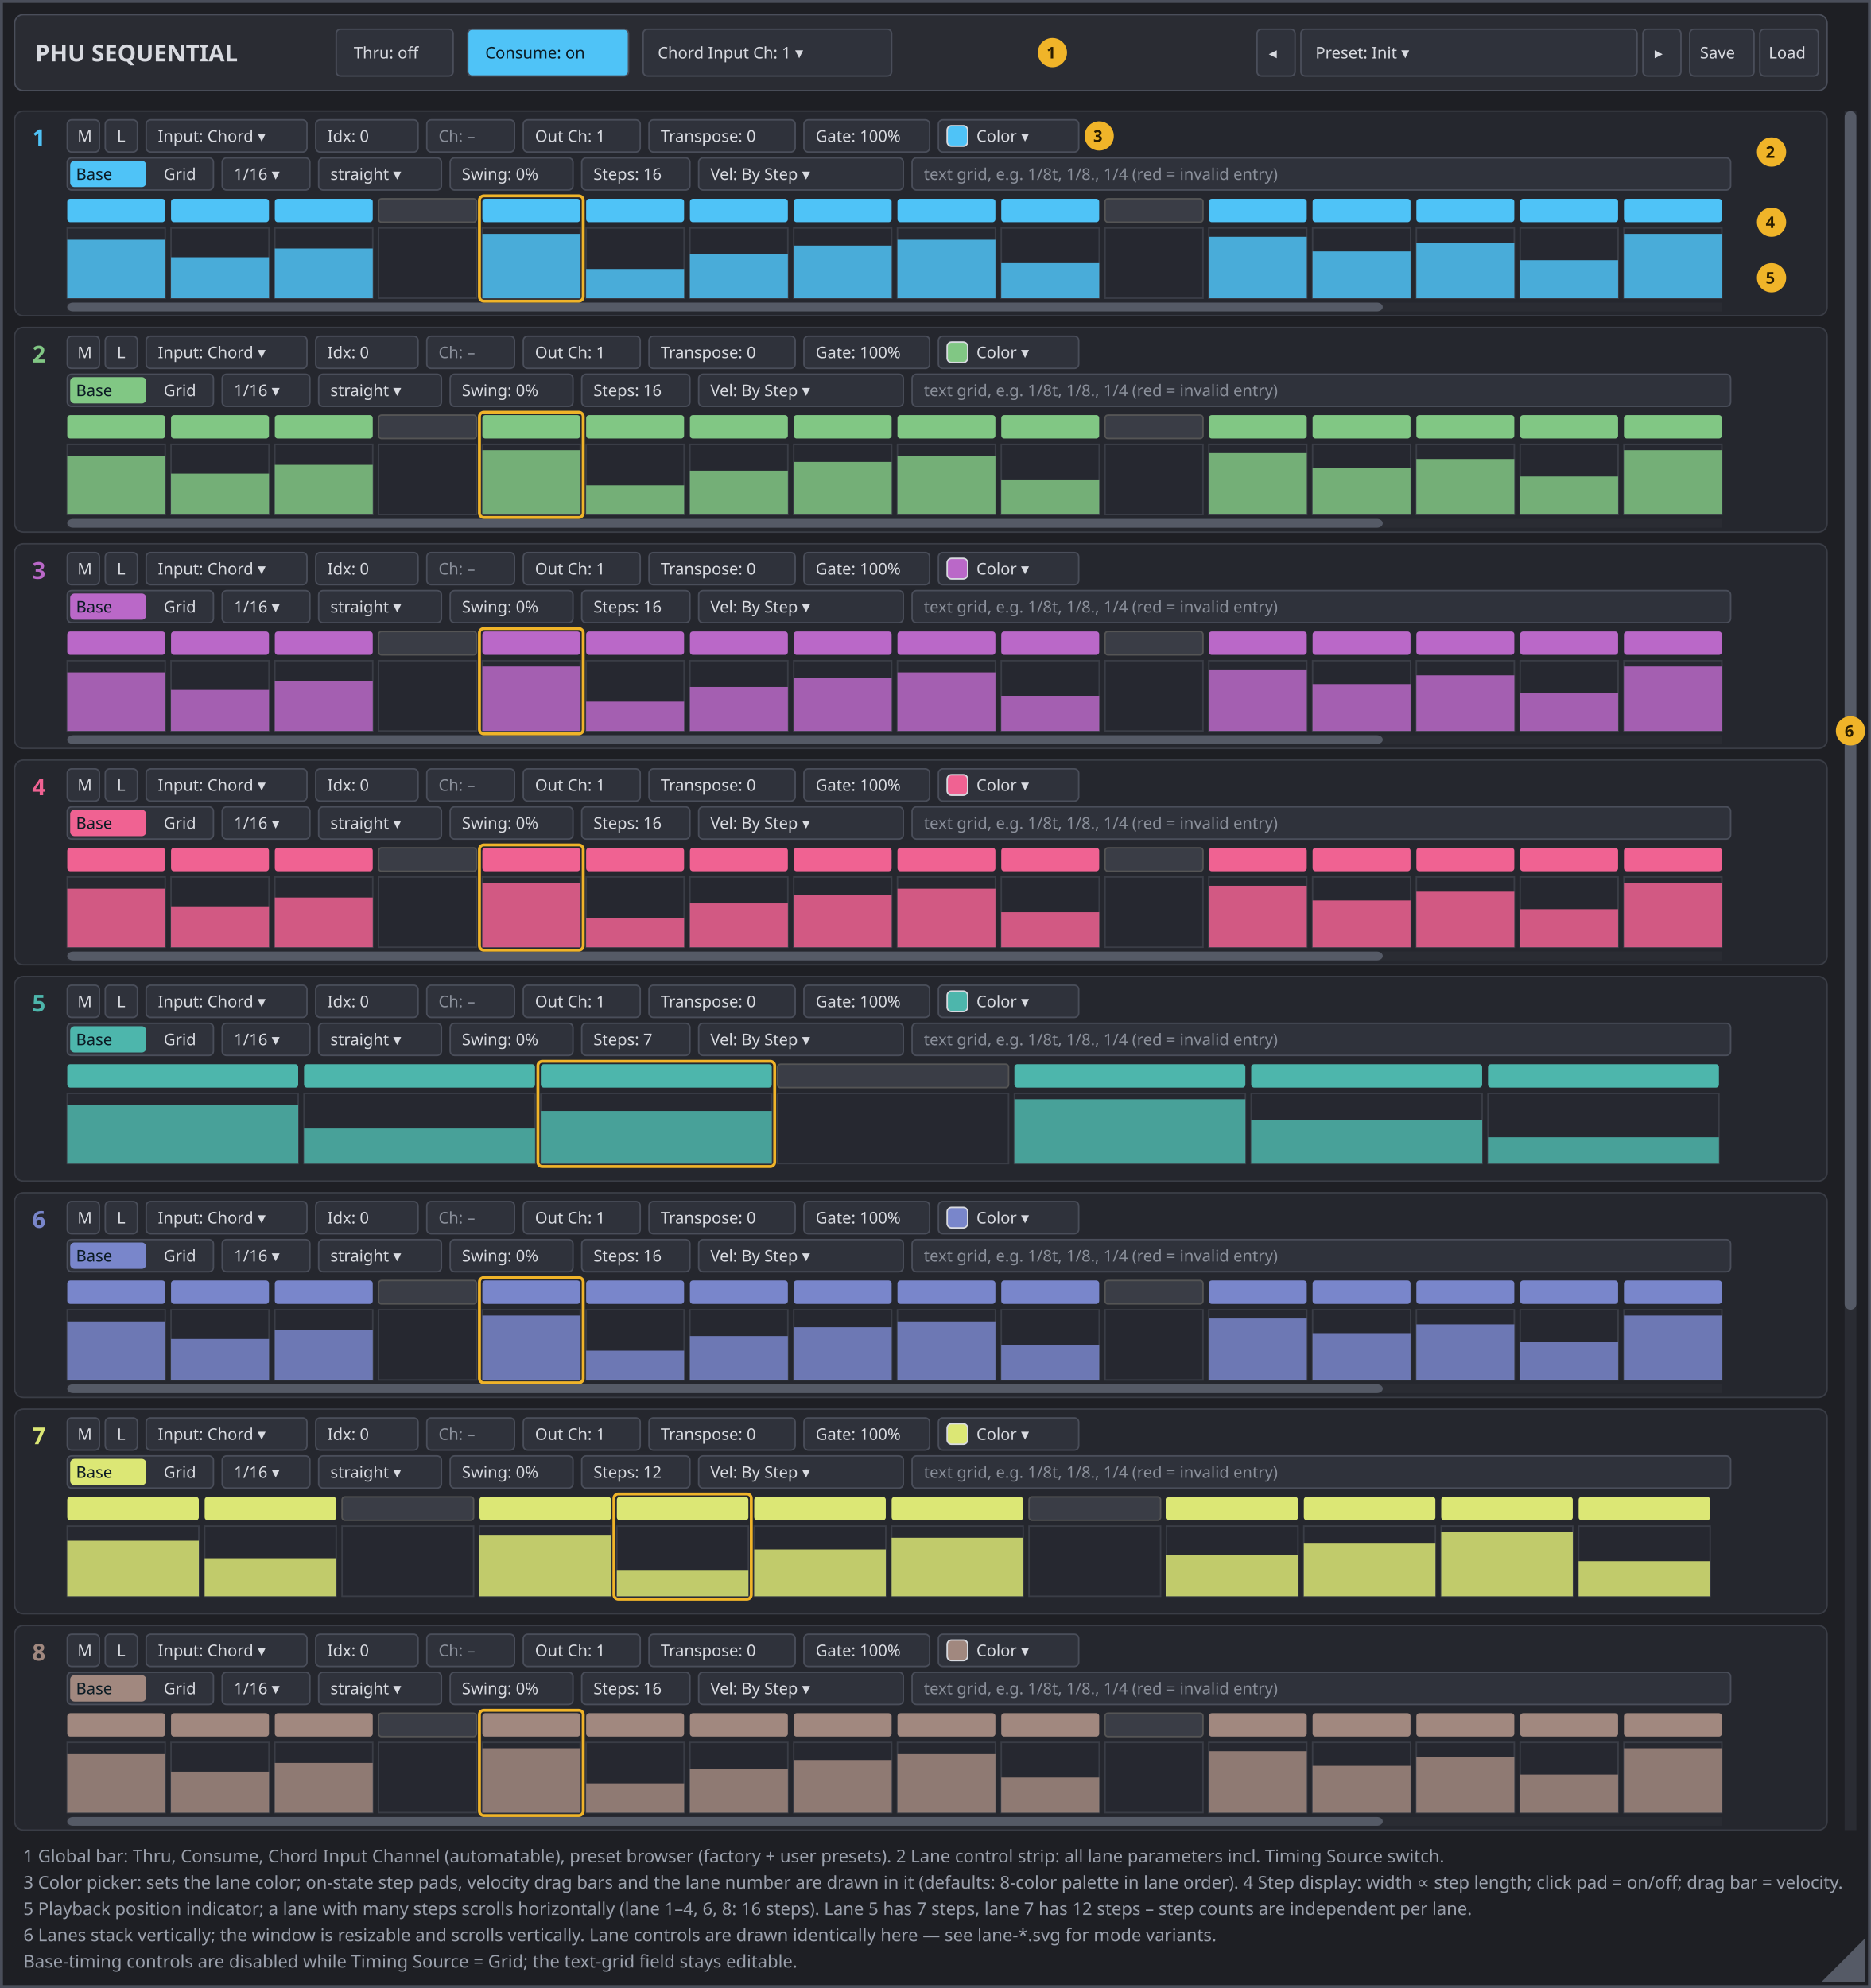
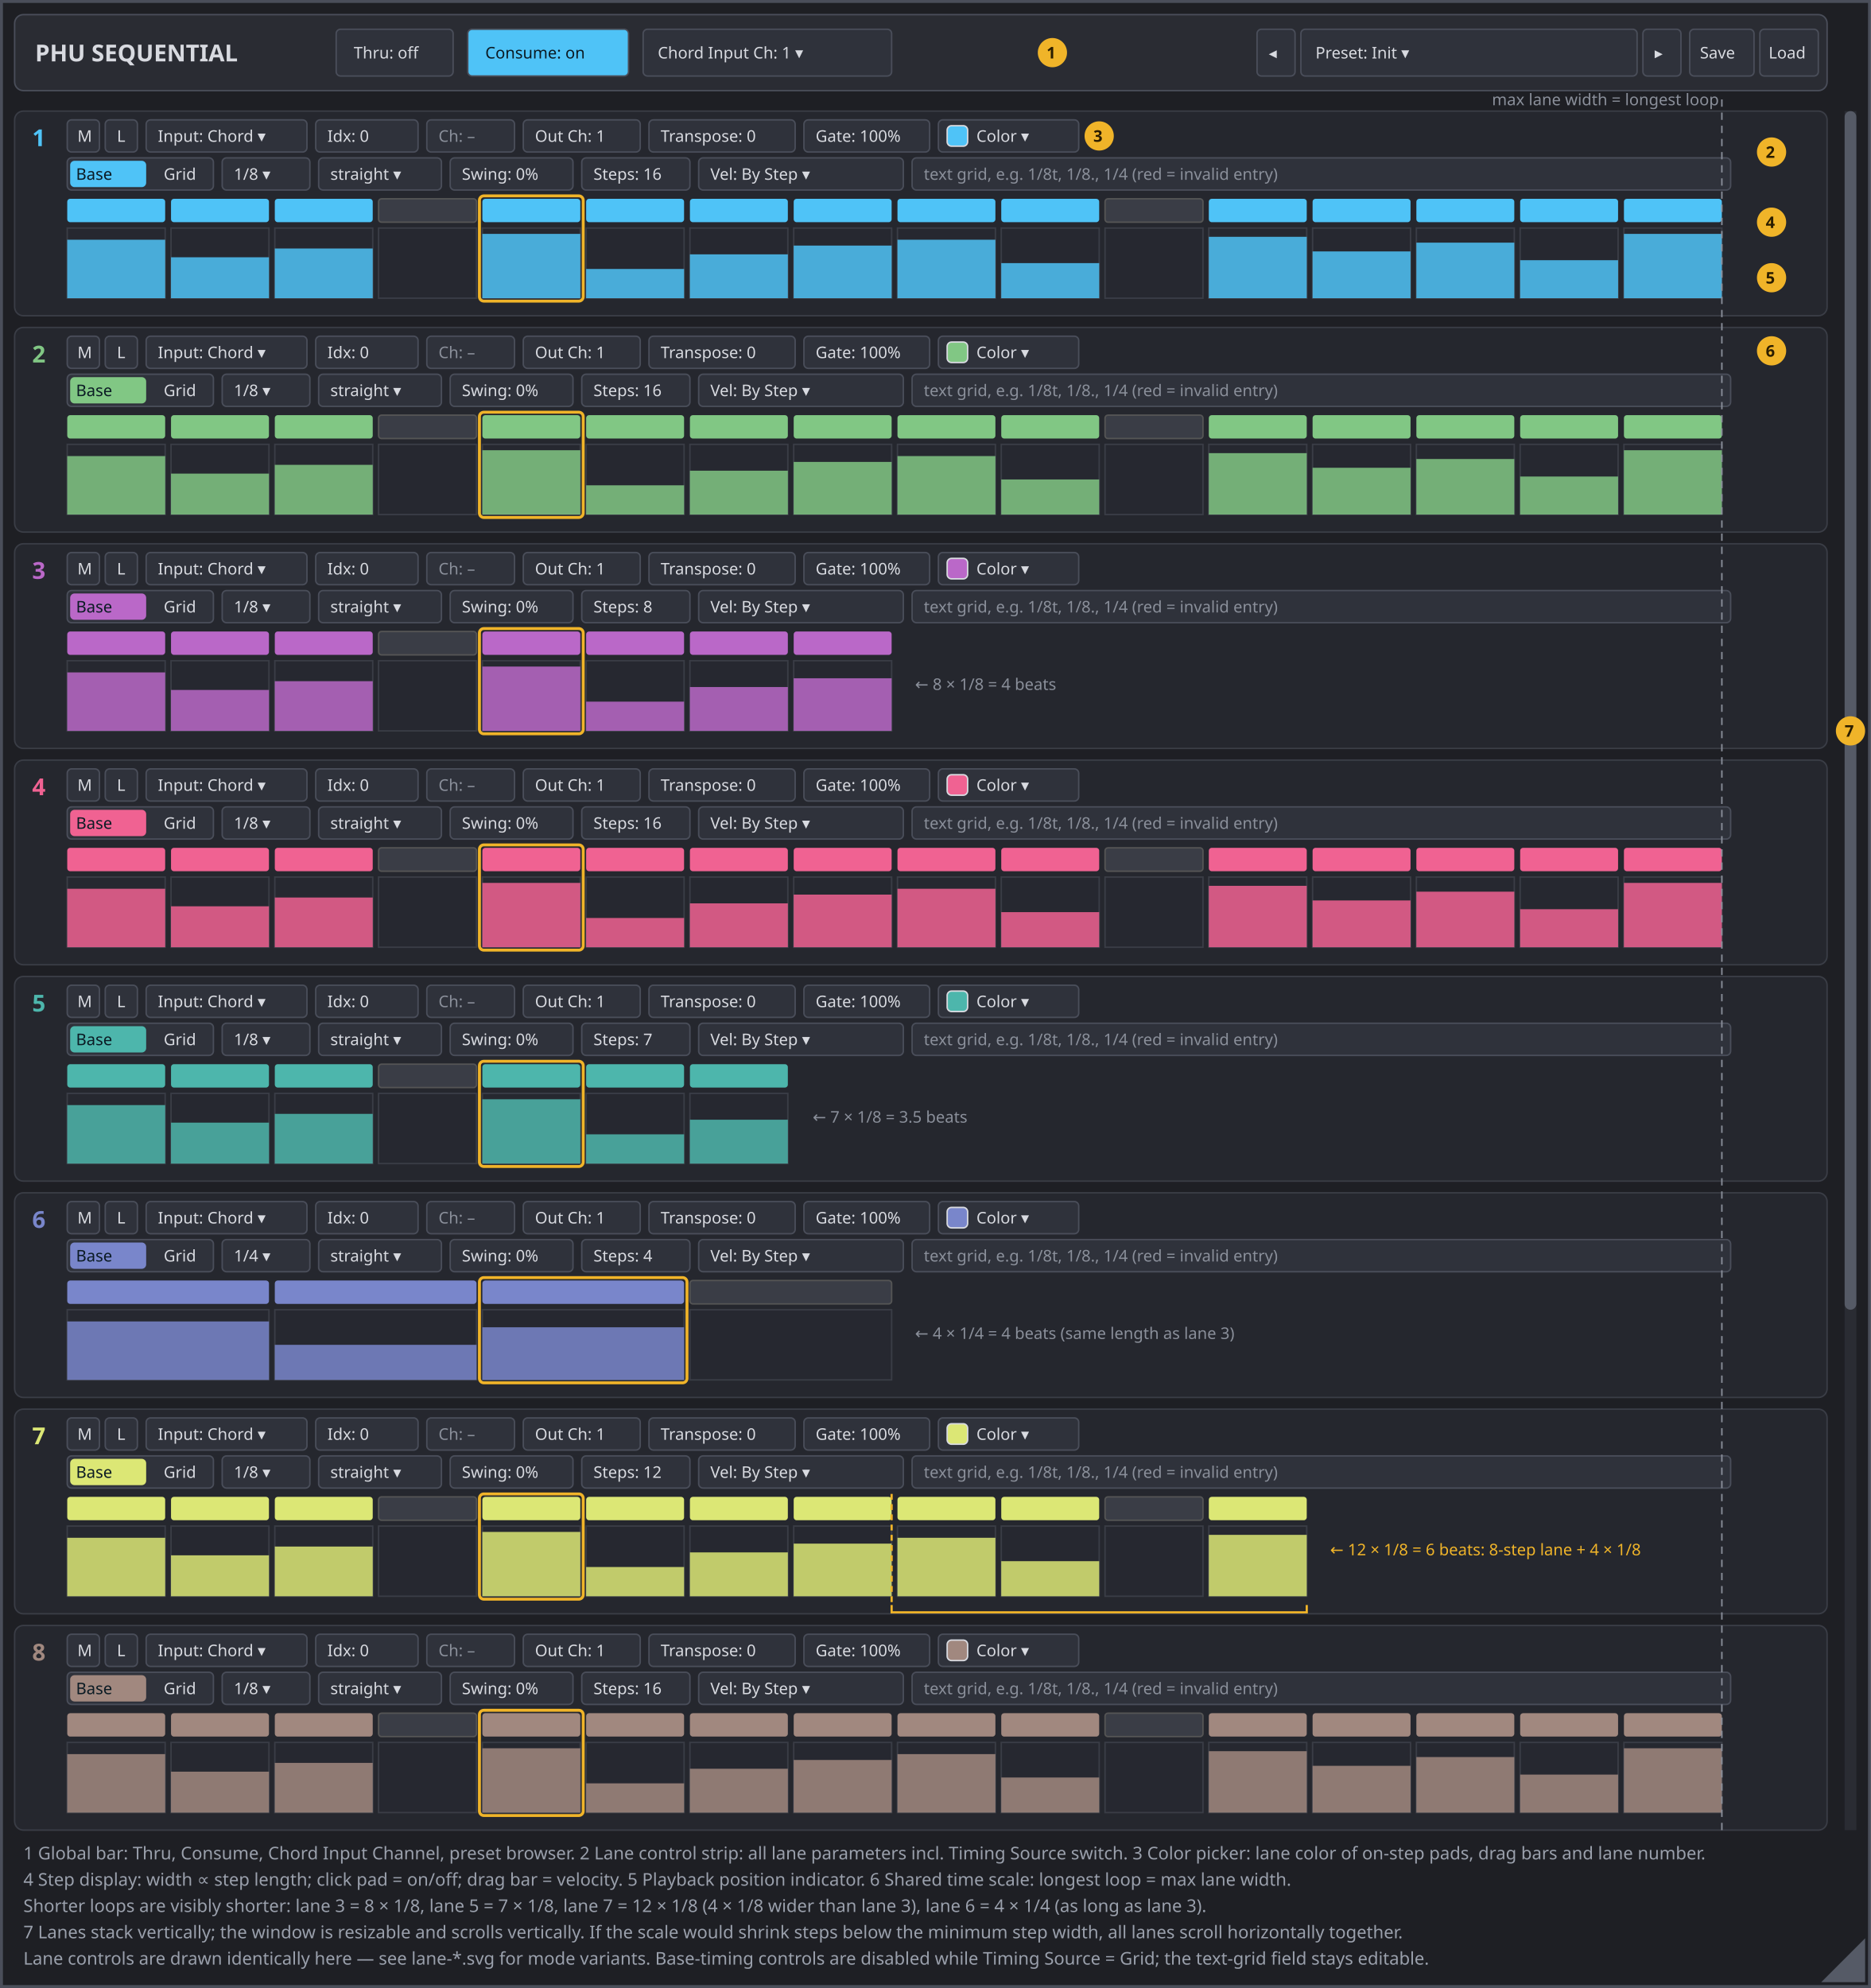
<svg xmlns="http://www.w3.org/2000/svg" width="1280" height="1360" viewBox="0 0 1280 1360" font-family="sans-serif">
  <style>
    .win{fill:#1e1f24;stroke:#4a4e5a;stroke-width:2} .gbar{fill:#2a2c33;stroke:#4a4e5a;rx:6}
    .lane{fill:#25272e;stroke:#3a3d46;rx:6}
    .ctl{fill:#2f323b;stroke:#4a4e5a;rx:3} .t{fill:#d8dae0;font-size:11px} .dim{fill:#8a8f9a;font-size:11px}
    .h{fill:#d8dae0;font-size:16px;font-weight:bold} .hl{fill:currentColor;font-size:16px;font-weight:bold}
    .on{fill:currentColor;rx:2} .off{fill:#3a3d46;stroke:#555;rx:2}
    .trk{fill:#262830;stroke:#3a3d46} .bar{fill:currentColor;opacity:.85}
    .seg{fill:currentColor;rx:3} .swatch{fill:currentColor;stroke:#d8dae0;rx:3}
    .sb{fill:#2a2c33} .thumb{fill:#555a66;rx:4}
    .mk{fill:#f0b429} .mkt{fill:#2a1d00;font-size:11px;font-weight:bold}
    .pos{fill:none;stroke:#f0b429;stroke-width:2;rx:3}
    .cap{fill:#9aa0ac;font-size:12px}
+     .max{stroke:#8a8f9a;stroke-width:1;stroke-dasharray:5 4}
+     .ann{stroke:#f0b429;stroke-width:1.5;stroke-dasharray:4 3;fill:none} .annt{fill:#f0b429;font-size:11px}
+     .len{fill:#8a8f9a;font-size:11px}
  </style>
  <defs>
    <g id="strip">
      <rect class="ctl" x="36" y="6" width="22" height="22" />
      <text class="t" x="43" y="21">M</text>
      <rect class="ctl" x="62" y="6" width="22" height="22" />
      <text class="t" x="70" y="21">L</text>
      <rect class="ctl" x="90" y="6" width="110" height="22" />
      <text class="t" x="98" y="21">Input: Chord ▾</text>
      <rect class="ctl" x="206" y="6" width="70" height="22" />
      <text class="t" x="214" y="21">Idx: 0</text>
      <rect class="ctl" x="282" y="6" width="60" height="22" />
      <text class="dim" x="290" y="21">Ch: –</text>
      <rect class="ctl" x="348" y="6" width="80" height="22" />
      <text class="t" x="356" y="21">Out Ch: 1</text>
      <rect class="ctl" x="434" y="6" width="100" height="22" />
      <text class="t" x="442" y="21">Transpose: 0</text>
      <rect class="ctl" x="540" y="6" width="86" height="22" />
      <text class="t" x="548" y="21">Gate: 100%</text>
      <rect class="ctl" x="632" y="6" width="96" height="22" />
      <rect class="swatch" x="638" y="10" width="14" height="14" />
      <text class="t" x="658" y="21">Color ▾</text>
      <rect class="ctl" x="36" y="32" width="100" height="22" />
      <rect class="seg" x="38" y="34" width="52" height="18" />
      <text class="t" x="42" y="47" style="fill:#0b1b24">Base</text>
      <text class="t" x="102" y="47">Grid</text>
-       <rect class="ctl" x="142" y="32" width="60" height="22" />
-       <text class="t" x="150" y="47">1/16 ▾</text>
      <rect class="ctl" x="208" y="32" width="84" height="22" />
      <text class="t" x="216" y="47">straight ▾</text>
      <rect class="ctl" x="298" y="32" width="84" height="22" />
      <text class="t" x="306" y="47">Swing: 0%</text>
      <rect class="ctl" x="468" y="32" width="140" height="22" />
      <text class="t" x="476" y="47">Vel: By Step ▾</text>
      <rect class="ctl" x="614" y="32" width="560" height="22" />
      <text class="dim" x="622" y="47">text grid, e.g. 1/8t, 1/8., 1/4  (red = invalid entry)</text>
    </g>
-     <g id="steps16">
+     <g id="stepsA">
      <rect class="on" x="36" y="60" width="67" height="16" />
      <rect class="trk" x="36" y="80" width="67" height="48" />
      <rect class="bar" x="36" y="88" width="67" height="40" />
      <rect class="on" x="107" y="60" width="67" height="16" />
      <rect class="trk" x="107" y="80" width="67" height="48" />
      <rect class="bar" x="107" y="100" width="67" height="28" />
      <rect class="on" x="178" y="60" width="67" height="16" />
      <rect class="trk" x="178" y="80" width="67" height="48" />
      <rect class="bar" x="178" y="94" width="67" height="34" />
      <rect class="off" x="249" y="60" width="67" height="16" />
      <rect class="trk" x="249" y="80" width="67" height="48" />
      <rect class="on" x="320" y="60" width="67" height="16" />
      <rect class="trk" x="320" y="80" width="67" height="48" />
      <rect class="bar" x="320" y="84" width="67" height="44" />
      <rect class="on" x="391" y="60" width="67" height="16" />
      <rect class="trk" x="391" y="80" width="67" height="48" />
      <rect class="bar" x="391" y="108" width="67" height="20" />
      <rect class="on" x="462" y="60" width="67" height="16" />
      <rect class="trk" x="462" y="80" width="67" height="48" />
      <rect class="bar" x="462" y="98" width="67" height="30" />
+     </g>
+     <g id="stepsB">
      <rect class="on" x="533" y="60" width="67" height="16" />
      <rect class="trk" x="533" y="80" width="67" height="48" />
      <rect class="bar" x="533" y="92" width="67" height="36" />
+     </g>
+     <g id="stepsC">
      <rect class="on" x="604" y="60" width="67" height="16" />
      <rect class="trk" x="604" y="80" width="67" height="48" />
      <rect class="bar" x="604" y="88" width="67" height="40" />
      <rect class="on" x="675" y="60" width="67" height="16" />
      <rect class="trk" x="675" y="80" width="67" height="48" />
      <rect class="bar" x="675" y="104" width="67" height="24" />
      <rect class="off" x="746" y="60" width="67" height="16" />
      <rect class="trk" x="746" y="80" width="67" height="48" />
      <rect class="on" x="817" y="60" width="67" height="16" />
      <rect class="trk" x="817" y="80" width="67" height="48" />
      <rect class="bar" x="817" y="86" width="67" height="42" />
+     </g>
+     <g id="stepsD">
      <rect class="on" x="888" y="60" width="67" height="16" />
      <rect class="trk" x="888" y="80" width="67" height="48" />
      <rect class="bar" x="888" y="96" width="67" height="32" />
      <rect class="on" x="959" y="60" width="67" height="16" />
      <rect class="trk" x="959" y="80" width="67" height="48" />
      <rect class="bar" x="959" y="90" width="67" height="38" />
      <rect class="on" x="1030" y="60" width="67" height="16" />
      <rect class="trk" x="1030" y="80" width="67" height="48" />
      <rect class="bar" x="1030" y="102" width="67" height="26" />
      <rect class="on" x="1101" y="60" width="67" height="16" />
      <rect class="trk" x="1101" y="80" width="67" height="48" />
      <rect class="bar" x="1101" y="84" width="67" height="44" />
-       <rect class="sb" x="36" y="131" width="1132" height="6" />
-       <rect class="thumb" x="36" y="131" width="900" height="6" />
-       <rect class="pos" x="318" y="58" width="71" height="72" />
-     </g>
-     <g id="steps12">
-       <rect class="on" x="36" y="60" width="90" height="16" />
-       <rect class="trk" x="36" y="80" width="90" height="48" />
-       <rect class="bar" x="36" y="90" width="90" height="38" />
-       <rect class="on" x="130" y="60" width="90" height="16" />
-       <rect class="trk" x="130" y="80" width="90" height="48" />
-       <rect class="bar" x="130" y="102" width="90" height="26" />
-       <rect class="off" x="224" y="60" width="90" height="16" />
-       <rect class="trk" x="224" y="80" width="90" height="48" />
-       <rect class="on" x="318" y="60" width="90" height="16" />
-       <rect class="trk" x="318" y="80" width="90" height="48" />
-       <rect class="bar" x="318" y="86" width="90" height="42" />
-       <rect class="on" x="412" y="60" width="90" height="16" />
-       <rect class="trk" x="412" y="80" width="90" height="48" />
-       <rect class="bar" x="412" y="110" width="90" height="18" />
-       <rect class="on" x="506" y="60" width="90" height="16" />
-       <rect class="trk" x="506" y="80" width="90" height="48" />
-       <rect class="bar" x="506" y="96" width="90" height="32" />
-       <rect class="on" x="600" y="60" width="90" height="16" />
-       <rect class="trk" x="600" y="80" width="90" height="48" />
-       <rect class="bar" x="600" y="88" width="90" height="40" />
-       <rect class="off" x="694" y="60" width="90" height="16" />
-       <rect class="trk" x="694" y="80" width="90" height="48" />
-       <rect class="on" x="788" y="60" width="90" height="16" />
-       <rect class="trk" x="788" y="80" width="90" height="48" />
-       <rect class="bar" x="788" y="100" width="90" height="28" />
-       <rect class="on" x="882" y="60" width="90" height="16" />
-       <rect class="trk" x="882" y="80" width="90" height="48" />
-       <rect class="bar" x="882" y="92" width="90" height="36" />
-       <rect class="on" x="976" y="60" width="90" height="16" />
-       <rect class="trk" x="976" y="80" width="90" height="48" />
-       <rect class="bar" x="976" y="84" width="90" height="44" />
-       <rect class="on" x="1070" y="60" width="90" height="16" />
-       <rect class="trk" x="1070" y="80" width="90" height="48" />
-       <rect class="bar" x="1070" y="104" width="90" height="24" />
-       <rect class="pos" x="410" y="58" width="94" height="72" />
-     </g>
-     <g id="steps7">
-       <rect class="on" x="36" y="60" width="158" height="16" />
-       <rect class="trk" x="36" y="80" width="158" height="48" />
-       <rect class="bar" x="36" y="88" width="158" height="40" />
-       <rect class="on" x="198" y="60" width="158" height="16" />
-       <rect class="trk" x="198" y="80" width="158" height="48" />
-       <rect class="bar" x="198" y="104" width="158" height="24" />
-       <rect class="on" x="360" y="60" width="158" height="16" />
-       <rect class="trk" x="360" y="80" width="158" height="48" />
-       <rect class="bar" x="360" y="92" width="158" height="36" />
-       <rect class="off" x="522" y="60" width="158" height="16" />
-       <rect class="trk" x="522" y="80" width="158" height="48" />
-       <rect class="on" x="684" y="60" width="158" height="16" />
-       <rect class="trk" x="684" y="80" width="158" height="48" />
-       <rect class="bar" x="684" y="84" width="158" height="44" />
-       <rect class="on" x="846" y="60" width="158" height="16" />
-       <rect class="trk" x="846" y="80" width="158" height="48" />
-       <rect class="bar" x="846" y="98" width="158" height="30" />
-       <rect class="on" x="1008" y="60" width="158" height="16" />
-       <rect class="trk" x="1008" y="80" width="158" height="48" />
-       <rect class="bar" x="1008" y="110" width="158" height="18" />
-       <rect class="pos" x="358" y="58" width="162" height="72" />
+     </g>
+     <g id="stepsQuarter">
+       <rect class="on" x="36" y="60" width="138" height="16" />
+       <rect class="trk" x="36" y="80" width="138" height="48" />
+       <rect class="bar" x="36" y="88" width="138" height="40" />
+       <rect class="on" x="178" y="60" width="138" height="16" />
+       <rect class="trk" x="178" y="80" width="138" height="48" />
+       <rect class="bar" x="178" y="104" width="138" height="24" />
+       <rect class="on" x="320" y="60" width="138" height="16" />
+       <rect class="trk" x="320" y="80" width="138" height="48" />
+       <rect class="bar" x="320" y="92" width="138" height="36" />
+       <rect class="off" x="462" y="60" width="138" height="16" />
+       <rect class="trk" x="462" y="80" width="138" height="48" />
    </g>
  </defs>
  <rect class="win" x="1" y="1" width="1278" height="1358" />
  <rect class="gbar" x="10" y="10" width="1240" height="52" />
  <text class="h" x="24" y="42">PHU SEQUENTIAL</text>
  <rect class="ctl" x="230" y="20" width="80" height="32" />
  <text class="t" x="242" y="40">Thru: off</text>
  <rect class="ctl" x="320" y="20" width="110" height="32" style="fill:#4fc3f7" />
  <text class="t" x="332" y="40" style="fill:#0b1b24">Consume: on</text>
  <rect class="ctl" x="440" y="20" width="170" height="32" />
  <text class="t" x="450" y="40">Chord Input Ch: 1 ▾</text>
  <rect class="ctl" x="860" y="20" width="26" height="32" />
  <text class="t" x="868" y="40">◂</text>
  <rect class="ctl" x="890" y="20" width="230" height="32" />
  <text class="t" x="900" y="40">Preset: Init ▾</text>
  <rect class="ctl" x="1124" y="20" width="26" height="32" />
  <text class="t" x="1132" y="40">▸</text>
  <rect class="ctl" x="1156" y="20" width="44" height="32" />
  <text class="t" x="1163" y="40">Save</text>
  <rect class="ctl" x="1204" y="20" width="40" height="32" />
  <text class="t" x="1210" y="40">Load</text>
  <g transform="translate(10,76)" color="#4fc3f7">
    <rect class="lane" width="1240" height="140" />
    <text class="hl" x="12" y="24">1</text>
    <use href="#strip" />
-     <rect class="ctl" x="388" y="32" width="74" height="22" />
-     <text class="t" x="396" y="47">Steps: 16</text>
-     <use href="#steps16" />
+     <rect class="ctl" x="142" y="32" width="60" height="22" />
+     <text class="t" x="150" y="47">1/8 ▾</text>
+     <rect class="ctl" x="388" y="32" width="74" height="22" />
+     <text class="t" x="396" y="47">Steps: 16</text>
+     <use href="#stepsA" />
+     <use href="#stepsB" />
+     <use href="#stepsC" />
+     <use href="#stepsD" />
+     <rect class="pos" x="318" y="58" width="71" height="72" />
  </g>
  <g transform="translate(10,224)" color="#81c784">
    <rect class="lane" width="1240" height="140" />
    <text class="hl" x="12" y="24">2</text>
    <use href="#strip" />
-     <rect class="ctl" x="388" y="32" width="74" height="22" />
-     <text class="t" x="396" y="47">Steps: 16</text>
-     <use href="#steps16" />
+     <rect class="ctl" x="142" y="32" width="60" height="22" />
+     <text class="t" x="150" y="47">1/8 ▾</text>
+     <rect class="ctl" x="388" y="32" width="74" height="22" />
+     <text class="t" x="396" y="47">Steps: 16</text>
+     <use href="#stepsA" />
+     <use href="#stepsB" />
+     <use href="#stepsC" />
+     <use href="#stepsD" />
+     <rect class="pos" x="318" y="58" width="71" height="72" />
  </g>
  <g transform="translate(10,372)" color="#ba68c8">
    <rect class="lane" width="1240" height="140" />
    <text class="hl" x="12" y="24">3</text>
    <use href="#strip" />
-     <rect class="ctl" x="388" y="32" width="74" height="22" />
-     <text class="t" x="396" y="47">Steps: 16</text>
-     <use href="#steps16" />
+     <rect class="ctl" x="142" y="32" width="60" height="22" />
+     <text class="t" x="150" y="47">1/8 ▾</text>
+     <rect class="ctl" x="388" y="32" width="74" height="22" />
+     <text class="t" x="396" y="47">Steps: 8</text>
+     <use href="#stepsA" />
+     <use href="#stepsB" />
+     <rect class="pos" x="318" y="58" width="71" height="72" />
+     <text class="len" x="616" y="100">← 8 × 1/8 = 4 beats</text>
  </g>
  <g transform="translate(10,520)" color="#f06292">
    <rect class="lane" width="1240" height="140" />
    <text class="hl" x="12" y="24">4</text>
    <use href="#strip" />
-     <rect class="ctl" x="388" y="32" width="74" height="22" />
-     <text class="t" x="396" y="47">Steps: 16</text>
-     <use href="#steps16" />
+     <rect class="ctl" x="142" y="32" width="60" height="22" />
+     <text class="t" x="150" y="47">1/8 ▾</text>
+     <rect class="ctl" x="388" y="32" width="74" height="22" />
+     <text class="t" x="396" y="47">Steps: 16</text>
+     <use href="#stepsA" />
+     <use href="#stepsB" />
+     <use href="#stepsC" />
+     <use href="#stepsD" />
+     <rect class="pos" x="318" y="58" width="71" height="72" />
  </g>
  <g transform="translate(10,668)" color="#4db6ac">
    <rect class="lane" width="1240" height="140" />
    <text class="hl" x="12" y="24">5</text>
    <use href="#strip" />
+     <rect class="ctl" x="142" y="32" width="60" height="22" />
+     <text class="t" x="150" y="47">1/8 ▾</text>
    <rect class="ctl" x="388" y="32" width="74" height="22" />
    <text class="t" x="396" y="47">Steps: 7</text>
-     <use href="#steps7" />
+     <use href="#stepsA" />
+     <rect class="pos" x="318" y="58" width="71" height="72" />
+     <text class="len" x="546" y="100">← 7 × 1/8 = 3.5 beats</text>
  </g>
  <g transform="translate(10,816)" color="#7986cb">
    <rect class="lane" width="1240" height="140" />
    <text class="hl" x="12" y="24">6</text>
    <use href="#strip" />
-     <rect class="ctl" x="388" y="32" width="74" height="22" />
-     <text class="t" x="396" y="47">Steps: 16</text>
-     <use href="#steps16" />
+     <rect class="ctl" x="142" y="32" width="60" height="22" />
+     <text class="t" x="150" y="47">1/4 ▾</text>
+     <rect class="ctl" x="388" y="32" width="74" height="22" />
+     <text class="t" x="396" y="47">Steps: 4</text>
+     <use href="#stepsQuarter" />
+     <rect class="pos" x="318" y="58" width="142" height="72" />
+     <text class="len" x="616" y="100">← 4 × 1/4 = 4 beats (same length as lane 3)</text>
  </g>
  <g transform="translate(10,964)" color="#dce775">
    <rect class="lane" width="1240" height="140" />
    <text class="hl" x="12" y="24">7</text>
    <use href="#strip" />
+     <rect class="ctl" x="142" y="32" width="60" height="22" />
+     <text class="t" x="150" y="47">1/8 ▾</text>
    <rect class="ctl" x="388" y="32" width="74" height="22" />
    <text class="t" x="396" y="47">Steps: 12</text>
-     <use href="#steps12" />
+     <use href="#stepsA" />
+     <use href="#stepsB" />
+     <use href="#stepsC" />
+     <rect class="pos" x="318" y="58" width="71" height="72" />
+     <line class="ann" x1="600" y1="58" x2="600" y2="132" />
+     <path class="ann" d="M600 134 V139 H884 V134" style="stroke-dasharray:none" />
+     <text class="annt" x="900" y="100">← 12 × 1/8 = 6 beats: 8-step lane + 4 × 1/8</text>
  </g>
  <g transform="translate(10,1112)" color="#a1887f">
    <rect class="lane" width="1240" height="140" />
    <text class="hl" x="12" y="24">8</text>
    <use href="#strip" />
-     <rect class="ctl" x="388" y="32" width="74" height="22" />
-     <text class="t" x="396" y="47">Steps: 16</text>
-     <use href="#steps16" />
-   </g>
+     <rect class="ctl" x="142" y="32" width="60" height="22" />
+     <text class="t" x="150" y="47">1/8 ▾</text>
+     <rect class="ctl" x="388" y="32" width="74" height="22" />
+     <text class="t" x="396" y="47">Steps: 16</text>
+     <use href="#stepsA" />
+     <use href="#stepsB" />
+     <use href="#stepsC" />
+     <use href="#stepsD" />
+     <rect class="pos" x="318" y="58" width="71" height="72" />
+   </g>
+   <line class="max" x1="1178" y1="68" x2="1178" y2="1256" />
+   <text class="dim" x="1176" y="72" text-anchor="end">max lane width = longest loop</text>
  <rect class="sb" x="1262" y="76" width="8" height="1176" />
  <rect class="thumb" x="1262" y="76" width="8" height="820" />
  <polygon points="1276,1326 1276,1356 1246,1356" fill="#555a66" />
  <circle class="mk" cx="720" cy="36" r="10" />
  <text class="mkt" x="716" y="40">1</text>
  <circle class="mk" cx="1212" cy="104" r="10" />
  <text class="mkt" x="1208" y="108">2</text>
  <circle class="mk" cx="752" cy="93" r="10" />
  <text class="mkt" x="748" y="97">3</text>
  <circle class="mk" cx="1212" cy="152" r="10" />
  <text class="mkt" x="1208" y="156">4</text>
  <circle class="mk" cx="1212" cy="190" r="10" />
  <text class="mkt" x="1208" y="194">5</text>
+   <circle class="mk" cx="1212" cy="240" r="10" />
+   <text class="mkt" x="1208" y="244">6</text>
  <circle class="mk" cx="1266" cy="500" r="10" />
-   <text class="mkt" x="1262" y="504">6</text>
-   <text class="cap" x="16" y="1274">1 Global bar: Thru, Consume, Chord Input Channel (automatable), preset browser (factory + user presets).  2 Lane control strip: all lane parameters incl. Timing Source switch.</text>
-   <text class="cap" x="16" y="1292">3 Color picker: sets the lane color; on-state step pads, velocity drag bars and the lane number are drawn in it (defaults: 8-color palette in lane order).  4 Step display: width ∝ step length; click pad = on/off; drag bar = velocity.</text>
-   <text class="cap" x="16" y="1310">5 Playback position indicator; a lane with many steps scrolls horizontally (lane 1–4, 6, 8: 16 steps).  Lane 5 has 7 steps, lane 7 has 12 steps – step counts are independent per lane.</text>
-   <text class="cap" x="16" y="1328">6 Lanes stack vertically; the window is resizable and scrolls vertically. Lane controls are drawn identically here — see lane-*.svg for mode variants.</text>
-   <text class="cap" x="16" y="1346">Base-timing controls are disabled while Timing Source = Grid; the text-grid field stays editable.</text>
+   <text class="mkt" x="1262" y="504">7</text>
+   <text class="cap" x="16" y="1272">1 Global bar: Thru, Consume, Chord Input Channel, preset browser.  2 Lane control strip: all lane parameters incl. Timing Source switch.  3 Color picker: lane color of on-step pads, drag bars and lane number.</text>
+   <text class="cap" x="16" y="1290">4 Step display: width ∝ step length; click pad = on/off; drag bar = velocity.  5 Playback position indicator.  6 Shared time scale: longest loop = max lane width.</text>
+   <text class="cap" x="16" y="1308">Shorter loops are visibly shorter: lane 3 = 8 × 1/8, lane 5 = 7 × 1/8, lane 7 = 12 × 1/8 (4 × 1/8 wider than lane 3), lane 6 = 4 × 1/4 (as long as lane 3).</text>
+   <text class="cap" x="16" y="1326">7 Lanes stack vertically; the window is resizable and scrolls vertically. If the scale would shrink steps below the minimum step width, all lanes scroll horizontally together.</text>
+   <text class="cap" x="16" y="1344">Lane controls are drawn identically here — see lane-*.svg for mode variants. Base-timing controls are disabled while Timing Source = Grid; the text-grid field stays editable.</text>
</svg>
